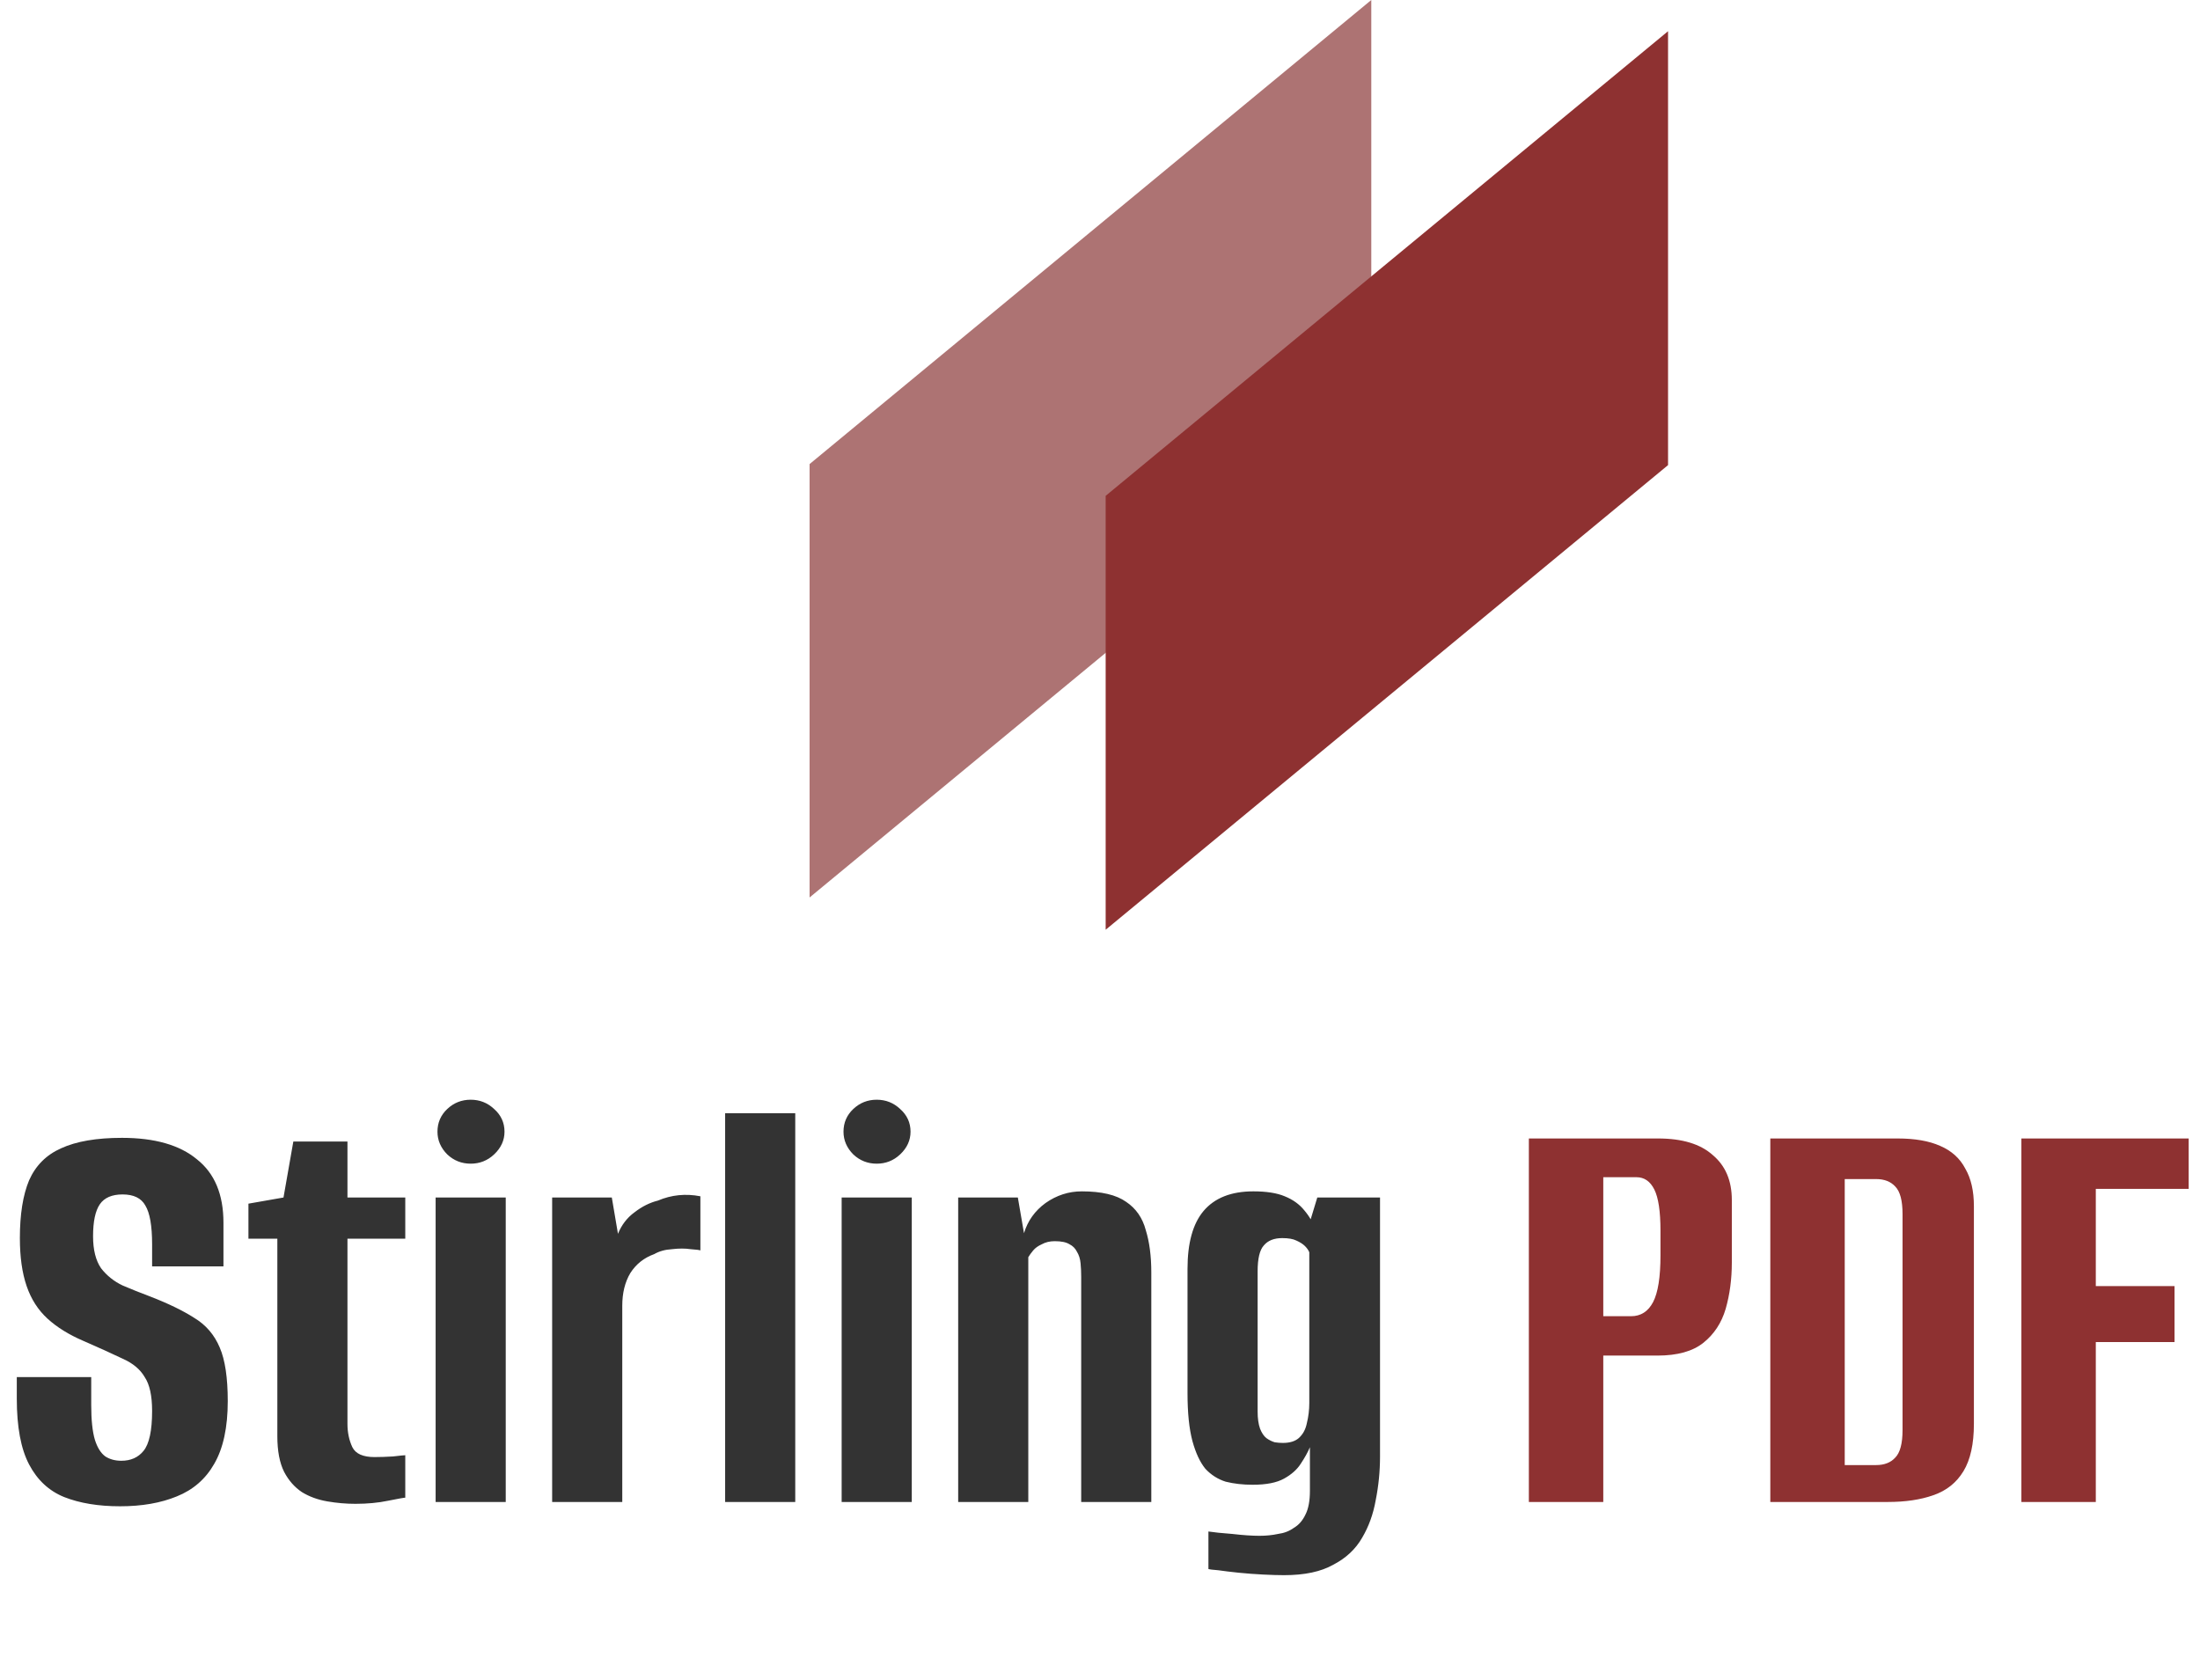
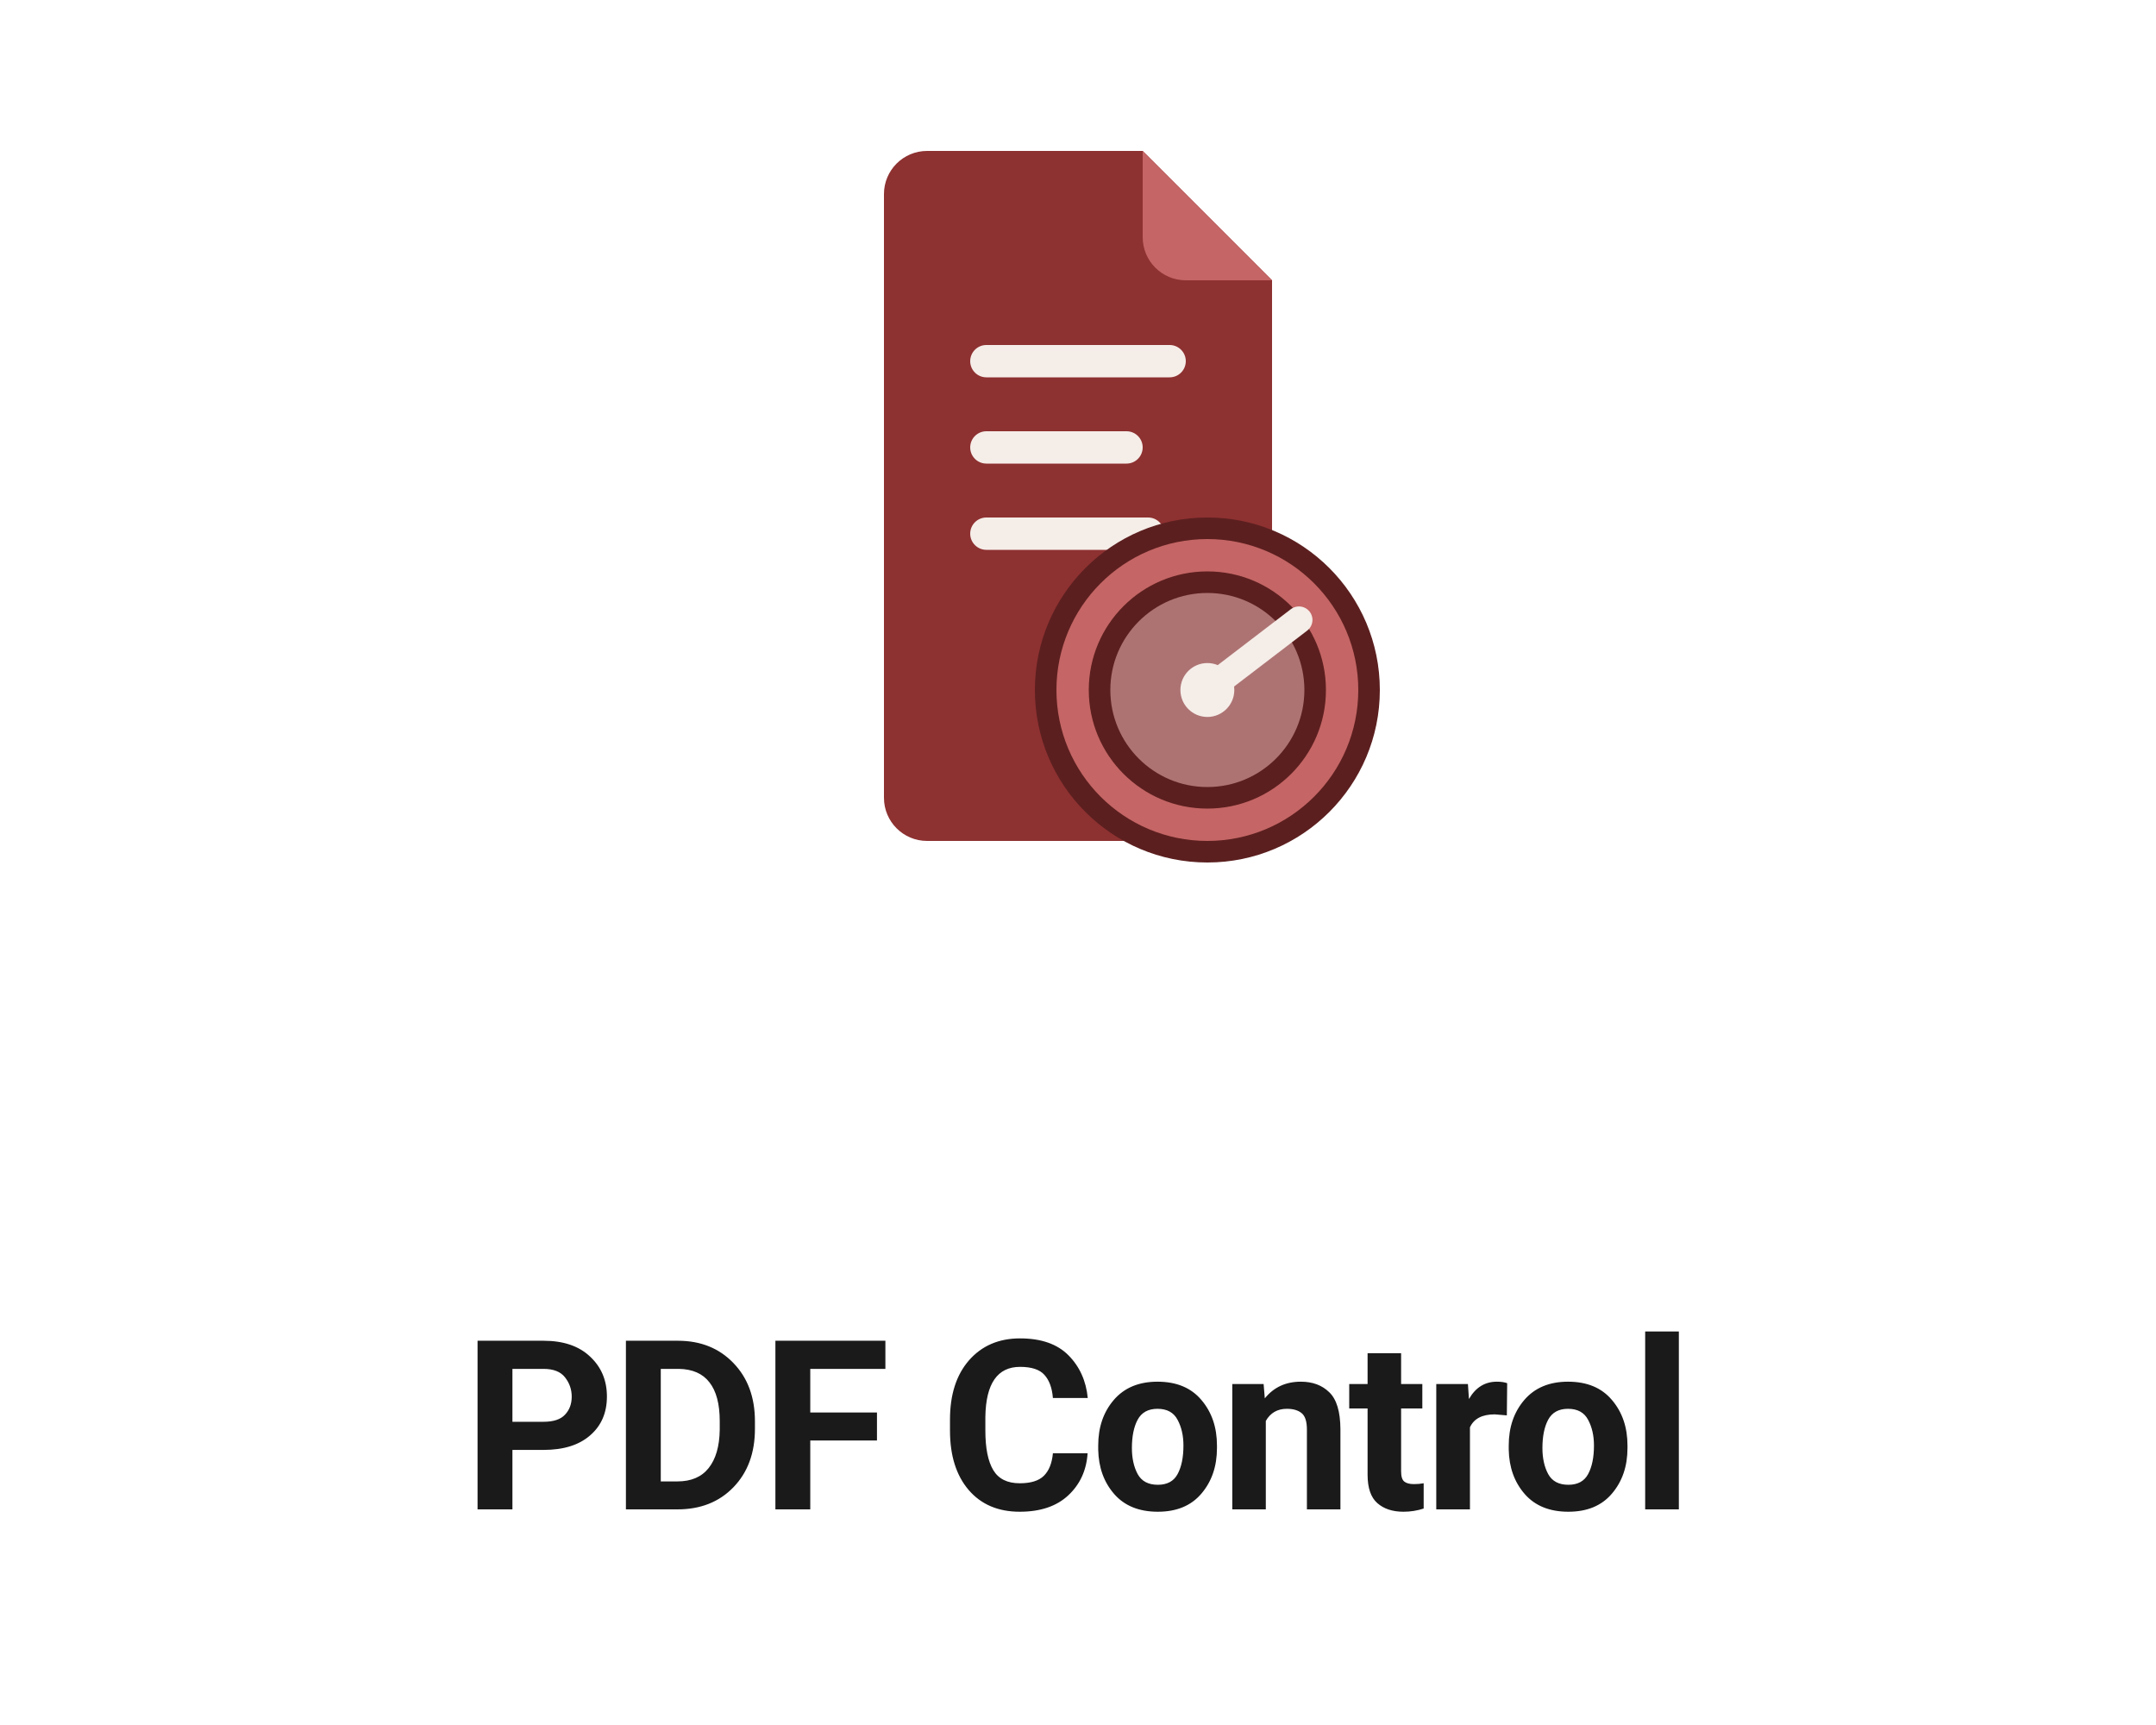
- <svg xmlns="http://www.w3.org/2000/svg" width="186" height="142" viewBox="0 0 186 142" fill="none">
-   <path d="M68.447 39.233L115.936 1.56549e-05L115.937 36.639L68.447 75.873L68.447 39.233Z" fill="#AD7373" />
-   <path d="M93.479 41.918L141.026 2.639L141.026 39.321L93.479 78.601L93.479 41.918Z" fill="#8E3131" />
-   <path d="M10.156 127.343C8.319 127.343 6.741 127.083 5.424 126.563C4.141 126.043 3.153 125.125 2.46 123.807C1.767 122.49 1.42 120.635 1.42 118.243V116.423C2.495 116.423 3.552 116.423 4.592 116.423C5.632 116.423 6.672 116.423 7.712 116.423V118.763C7.712 120.046 7.816 121.034 8.024 121.727C8.232 122.386 8.527 122.854 8.908 123.131C9.289 123.374 9.74 123.495 10.26 123.495C11.057 123.495 11.681 123.218 12.132 122.663C12.617 122.074 12.86 120.947 12.86 119.283C12.86 118.001 12.652 117.047 12.236 116.423C11.854 115.765 11.23 115.245 10.364 114.863C9.497 114.447 8.388 113.945 7.036 113.355C5.823 112.835 4.817 112.211 4.02 111.483C3.223 110.755 2.633 109.837 2.252 108.727C1.871 107.618 1.68 106.266 1.68 104.671C1.68 102.661 1.94 101.031 2.46 99.784C3.015 98.535 3.916 97.634 5.164 97.079C6.447 96.49 8.163 96.195 10.312 96.195C13.085 96.195 15.2 96.802 16.656 98.016C18.146 99.194 18.892 100.979 18.892 103.371V107.063C17.887 107.063 16.881 107.063 15.876 107.063C14.905 107.063 13.9 107.063 12.86 107.063V105.191C12.86 103.631 12.669 102.539 12.288 101.915C11.941 101.291 11.3 100.979 10.364 100.979C9.463 100.979 8.821 101.257 8.44 101.811C8.059 102.366 7.868 103.267 7.868 104.515C7.868 105.659 8.093 106.561 8.544 107.219C9.029 107.843 9.636 108.329 10.364 108.675C11.092 108.987 11.872 109.299 12.704 109.611C14.229 110.201 15.477 110.807 16.448 111.431C17.419 112.021 18.129 112.853 18.58 113.927C19.03 114.967 19.256 116.475 19.256 118.451C19.256 120.67 18.875 122.438 18.112 123.755C17.384 125.038 16.326 125.957 14.94 126.511C13.588 127.066 11.993 127.343 10.156 127.343ZM30.052 127.135C29.255 127.135 28.458 127.066 27.66 126.927C26.863 126.789 26.152 126.529 25.528 126.147C24.904 125.731 24.402 125.159 24.02 124.431C23.639 123.669 23.448 122.663 23.448 121.415V104.723H21.004V101.759L23.968 101.239L24.8 96.507H29.376V101.239H34.264V104.723H29.376V120.375C29.376 121.103 29.515 121.762 29.792 122.351C30.07 122.906 30.694 123.183 31.664 123.183C32.115 123.183 32.635 123.166 33.224 123.131C33.814 123.062 34.16 123.027 34.264 123.027V126.615C34.16 126.615 33.675 126.702 32.808 126.875C31.976 127.049 31.058 127.135 30.052 127.135ZM36.83 126.979V101.239H42.758V126.979H36.83ZM39.794 98.379C39.032 98.379 38.373 98.12 37.818 97.6C37.264 97.045 36.986 96.403 36.986 95.675C36.986 94.913 37.264 94.272 37.818 93.751C38.373 93.231 39.032 92.972 39.794 92.972C40.557 92.972 41.216 93.231 41.77 93.751C42.36 94.272 42.654 94.913 42.654 95.675C42.654 96.403 42.36 97.045 41.77 97.6C41.216 98.12 40.557 98.379 39.794 98.379ZM46.682 126.979V101.239H51.726L52.246 104.307C52.558 103.545 53.026 102.938 53.65 102.487C54.274 102.002 54.932 101.673 55.626 101.499C56.77 101.014 57.966 100.893 59.214 101.135V105.711C59.145 105.677 58.867 105.642 58.382 105.607C57.931 105.538 57.411 105.538 56.822 105.607C56.233 105.642 55.73 105.781 55.314 106.023C54.447 106.335 53.771 106.873 53.286 107.635C52.835 108.398 52.61 109.317 52.61 110.391V126.979H46.682ZM61.307 126.979V94.115H67.235V126.979H61.307ZM71.158 126.979V101.239H77.086V126.979H71.158ZM74.122 98.379C73.36 98.379 72.701 98.12 72.146 97.6C71.592 97.045 71.314 96.403 71.314 95.675C71.314 94.913 71.592 94.272 72.146 93.751C72.701 93.231 73.36 92.972 74.122 92.972C74.885 92.972 75.544 93.231 76.098 93.751C76.688 94.272 76.982 94.913 76.982 95.675C76.982 96.403 76.688 97.045 76.098 97.6C75.544 98.12 74.885 98.379 74.122 98.379ZM81.01 126.979V101.239H86.054L86.574 104.255C86.886 103.215 87.493 102.366 88.394 101.707C89.33 101.049 90.353 100.719 91.462 100.719C93.126 100.719 94.374 101.014 95.206 101.603C96.038 102.158 96.593 102.955 96.87 103.995C97.182 105.001 97.338 106.197 97.338 107.583V126.979H91.41V107.947C91.41 107.531 91.393 107.15 91.358 106.803C91.323 106.422 91.219 106.093 91.046 105.815C90.907 105.538 90.699 105.33 90.422 105.191C90.145 105.018 89.729 104.931 89.174 104.931C88.758 104.931 88.394 105.018 88.082 105.191C87.77 105.33 87.527 105.503 87.354 105.711C87.181 105.919 87.042 106.11 86.938 106.283V126.979H81.01ZM108.563 133.167C108.077 133.167 107.488 133.15 106.795 133.115C106.101 133.081 105.408 133.029 104.715 132.959C104.056 132.89 103.484 132.821 102.999 132.751C102.548 132.717 102.271 132.682 102.167 132.647V129.475C102.617 129.545 103.293 129.614 104.195 129.683C105.096 129.787 105.859 129.839 106.483 129.839C107.037 129.839 107.557 129.787 108.043 129.683C108.563 129.614 109.013 129.441 109.395 129.163C109.811 128.921 110.14 128.539 110.383 128.019C110.625 127.534 110.747 126.875 110.747 126.043V122.351C110.573 122.767 110.313 123.235 109.967 123.755C109.655 124.241 109.187 124.657 108.563 125.003C107.939 125.35 107.055 125.523 105.911 125.523C105.079 125.523 104.316 125.437 103.623 125.263C102.964 125.055 102.392 124.691 101.907 124.171C101.456 123.617 101.092 122.837 100.815 121.831C100.537 120.791 100.399 119.439 100.399 117.775V107.271C100.399 105.087 100.849 103.458 101.751 102.383C102.687 101.274 104.091 100.719 105.963 100.719C107.072 100.719 107.956 100.858 108.615 101.135C109.308 101.413 109.863 101.811 110.279 102.331C110.695 102.817 111.024 103.389 111.267 104.047L110.487 104.151L111.371 101.239H116.675V123.131C116.675 124.379 116.553 125.61 116.311 126.823C116.103 128.002 115.721 129.059 115.167 129.995C114.612 130.966 113.797 131.729 112.723 132.283C111.683 132.873 110.296 133.167 108.563 133.167ZM108.459 121.987C109.048 121.987 109.499 121.849 109.811 121.571C110.157 121.259 110.383 120.843 110.487 120.323C110.625 119.769 110.695 119.197 110.695 118.607V105.867C110.625 105.694 110.504 105.521 110.331 105.347C110.157 105.174 109.915 105.018 109.603 104.879C109.325 104.741 108.927 104.671 108.407 104.671C107.713 104.671 107.193 104.879 106.847 105.295C106.5 105.677 106.327 106.405 106.327 107.479V119.335C106.327 119.925 106.396 120.41 106.535 120.791C106.673 121.138 106.847 121.398 107.055 121.571C107.297 121.745 107.54 121.866 107.783 121.935C108.025 121.97 108.251 121.987 108.459 121.987Z" fill="black" fill-opacity="0.8" />
-   <path d="M129.258 126.979V96.248H140.178C142.224 96.248 143.766 96.716 144.806 97.651C145.881 98.553 146.418 99.818 146.418 101.447V106.751C146.418 108.138 146.245 109.438 145.898 110.651C145.552 111.83 144.928 112.783 144.026 113.511C143.125 114.239 141.825 114.603 140.126 114.603H135.55V126.979H129.258ZM135.55 111.275H137.89C138.722 111.275 139.346 110.877 139.762 110.079C140.178 109.282 140.386 107.965 140.386 106.127V104.047C140.386 102.418 140.213 101.257 139.866 100.563C139.52 99.87 139.017 99.523 138.358 99.523H135.55V111.275ZM149.672 126.979V96.248H160.436C161.892 96.248 163.088 96.456 164.024 96.871C164.995 97.287 165.706 97.929 166.156 98.796C166.642 99.627 166.884 100.685 166.884 101.967V120.375C166.884 122.074 166.59 123.409 166 124.379C165.411 125.35 164.562 126.026 163.452 126.407C162.378 126.789 161.095 126.979 159.604 126.979H149.672ZM155.964 123.859H158.616C159.31 123.859 159.847 123.651 160.228 123.235C160.644 122.819 160.852 122.039 160.852 120.895V102.643C160.852 101.499 160.644 100.719 160.228 100.303C159.847 99.888 159.31 99.68 158.616 99.68H155.964V123.859ZM170.899 126.979V96.248H185.043V100.511H177.191V108.727H183.847V113.459H177.191V126.979H170.899Z" fill="#8E3131" />
+ <svg xmlns="http://www.w3.org/2000/svg" width="200" height="160" viewBox="0 0 200 160" fill="none">
+   <g transform="translate(60, 8)">
+     <path d="M22 10C22 7.791 23.791 6 26 6H46L58 18V66C58 68.209 56.209 70 54 70H26C23.791 70 22 68.209 22 66V10Z" fill="#8E3131" />
+     <path d="M46 6V14C46 16.209 47.791 18 50 18H58L46 6Z" fill="#C56565" />
+     <rect x="30" y="24" width="20" height="3" rx="1.5" fill="#F5EDE8" />
+     <rect x="30" y="32" width="16" height="3" rx="1.5" fill="#F5EDE8" />
+     <rect x="30" y="40" width="18" height="3" rx="1.5" fill="#F5EDE8" />
+     <circle cx="52" cy="56" r="16" fill="#5C1F1F" />
+     <circle cx="52" cy="56" r="12.5" fill="none" stroke="#C56565" stroke-width="3" />
+     <circle cx="52" cy="56" r="9" fill="#AD7373" />
+     <circle cx="52" cy="56" r="2.5" fill="#F5EDE8" />
+     <path d="M52 56L60.5 49.5" stroke="#F5EDE8" stroke-width="2.5" stroke-linecap="round" />
+   </g>
+   <text x="100" y="140" text-anchor="middle" font-family="system-ui, -apple-system, 'Segoe UI', Roboto, sans-serif" font-size="22" font-weight="600" letter-spacing="-0.02em" fill="#1A1A1A">PDF Control</text>
</svg>
